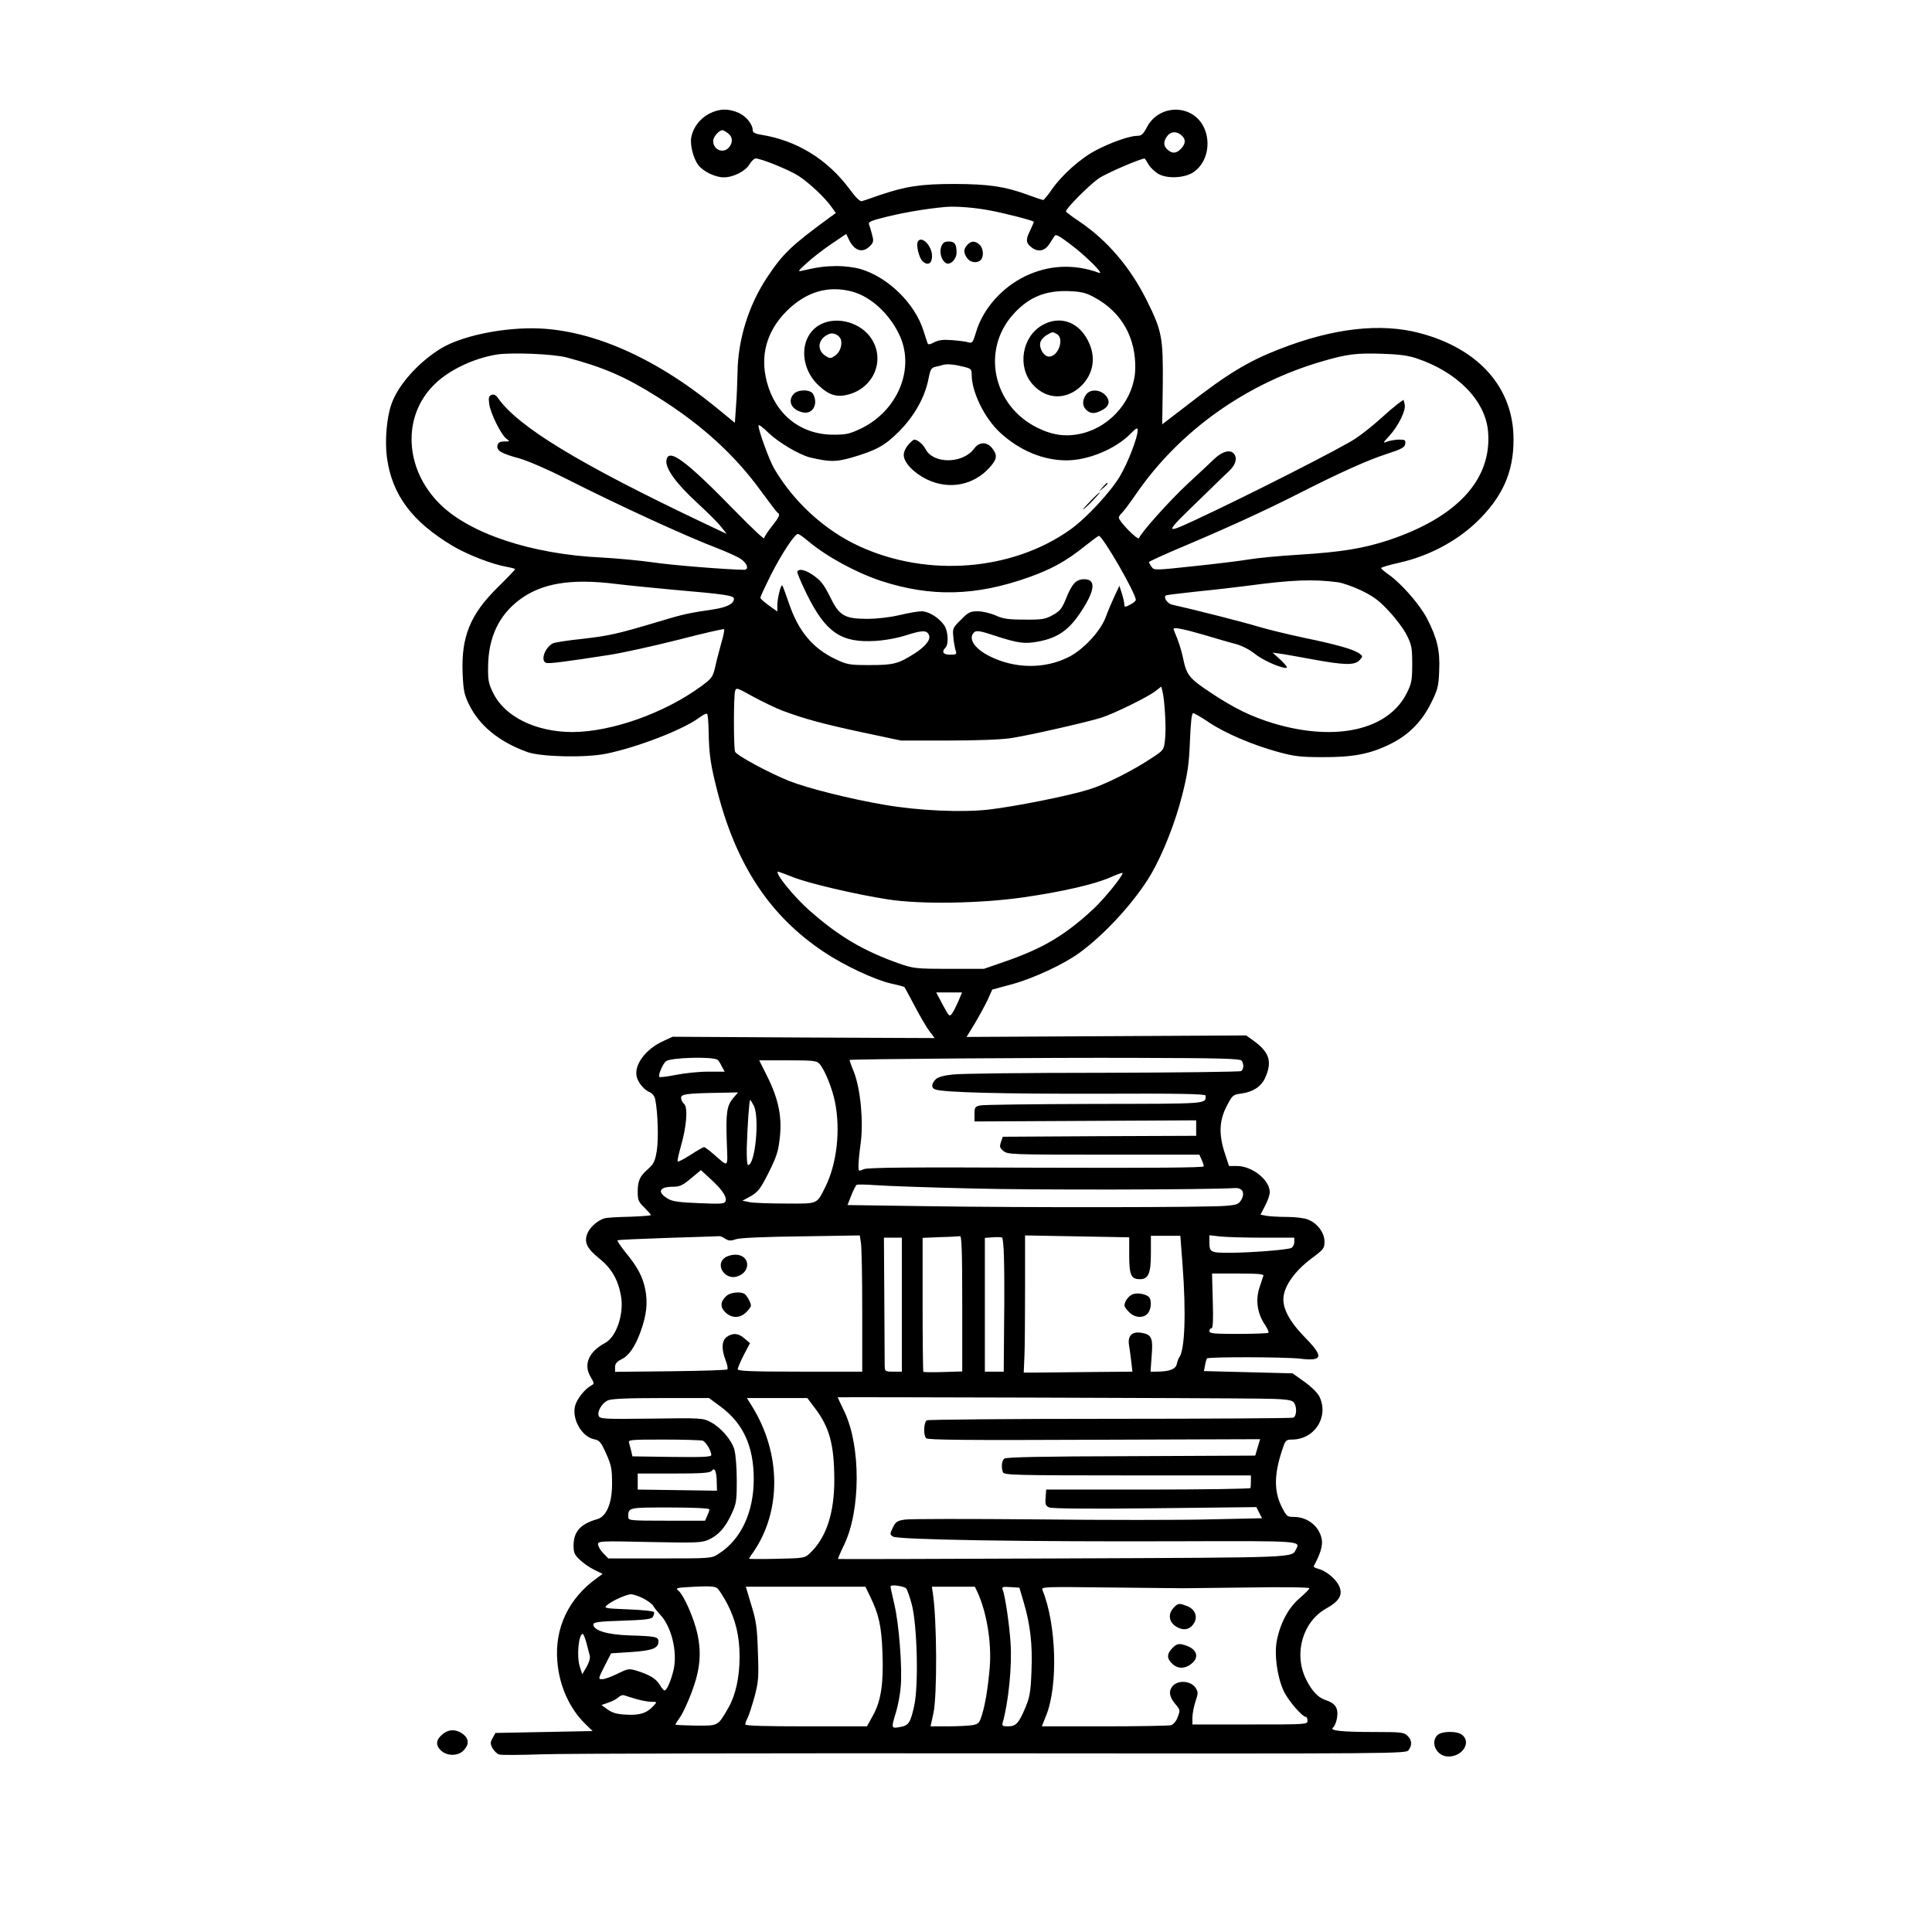
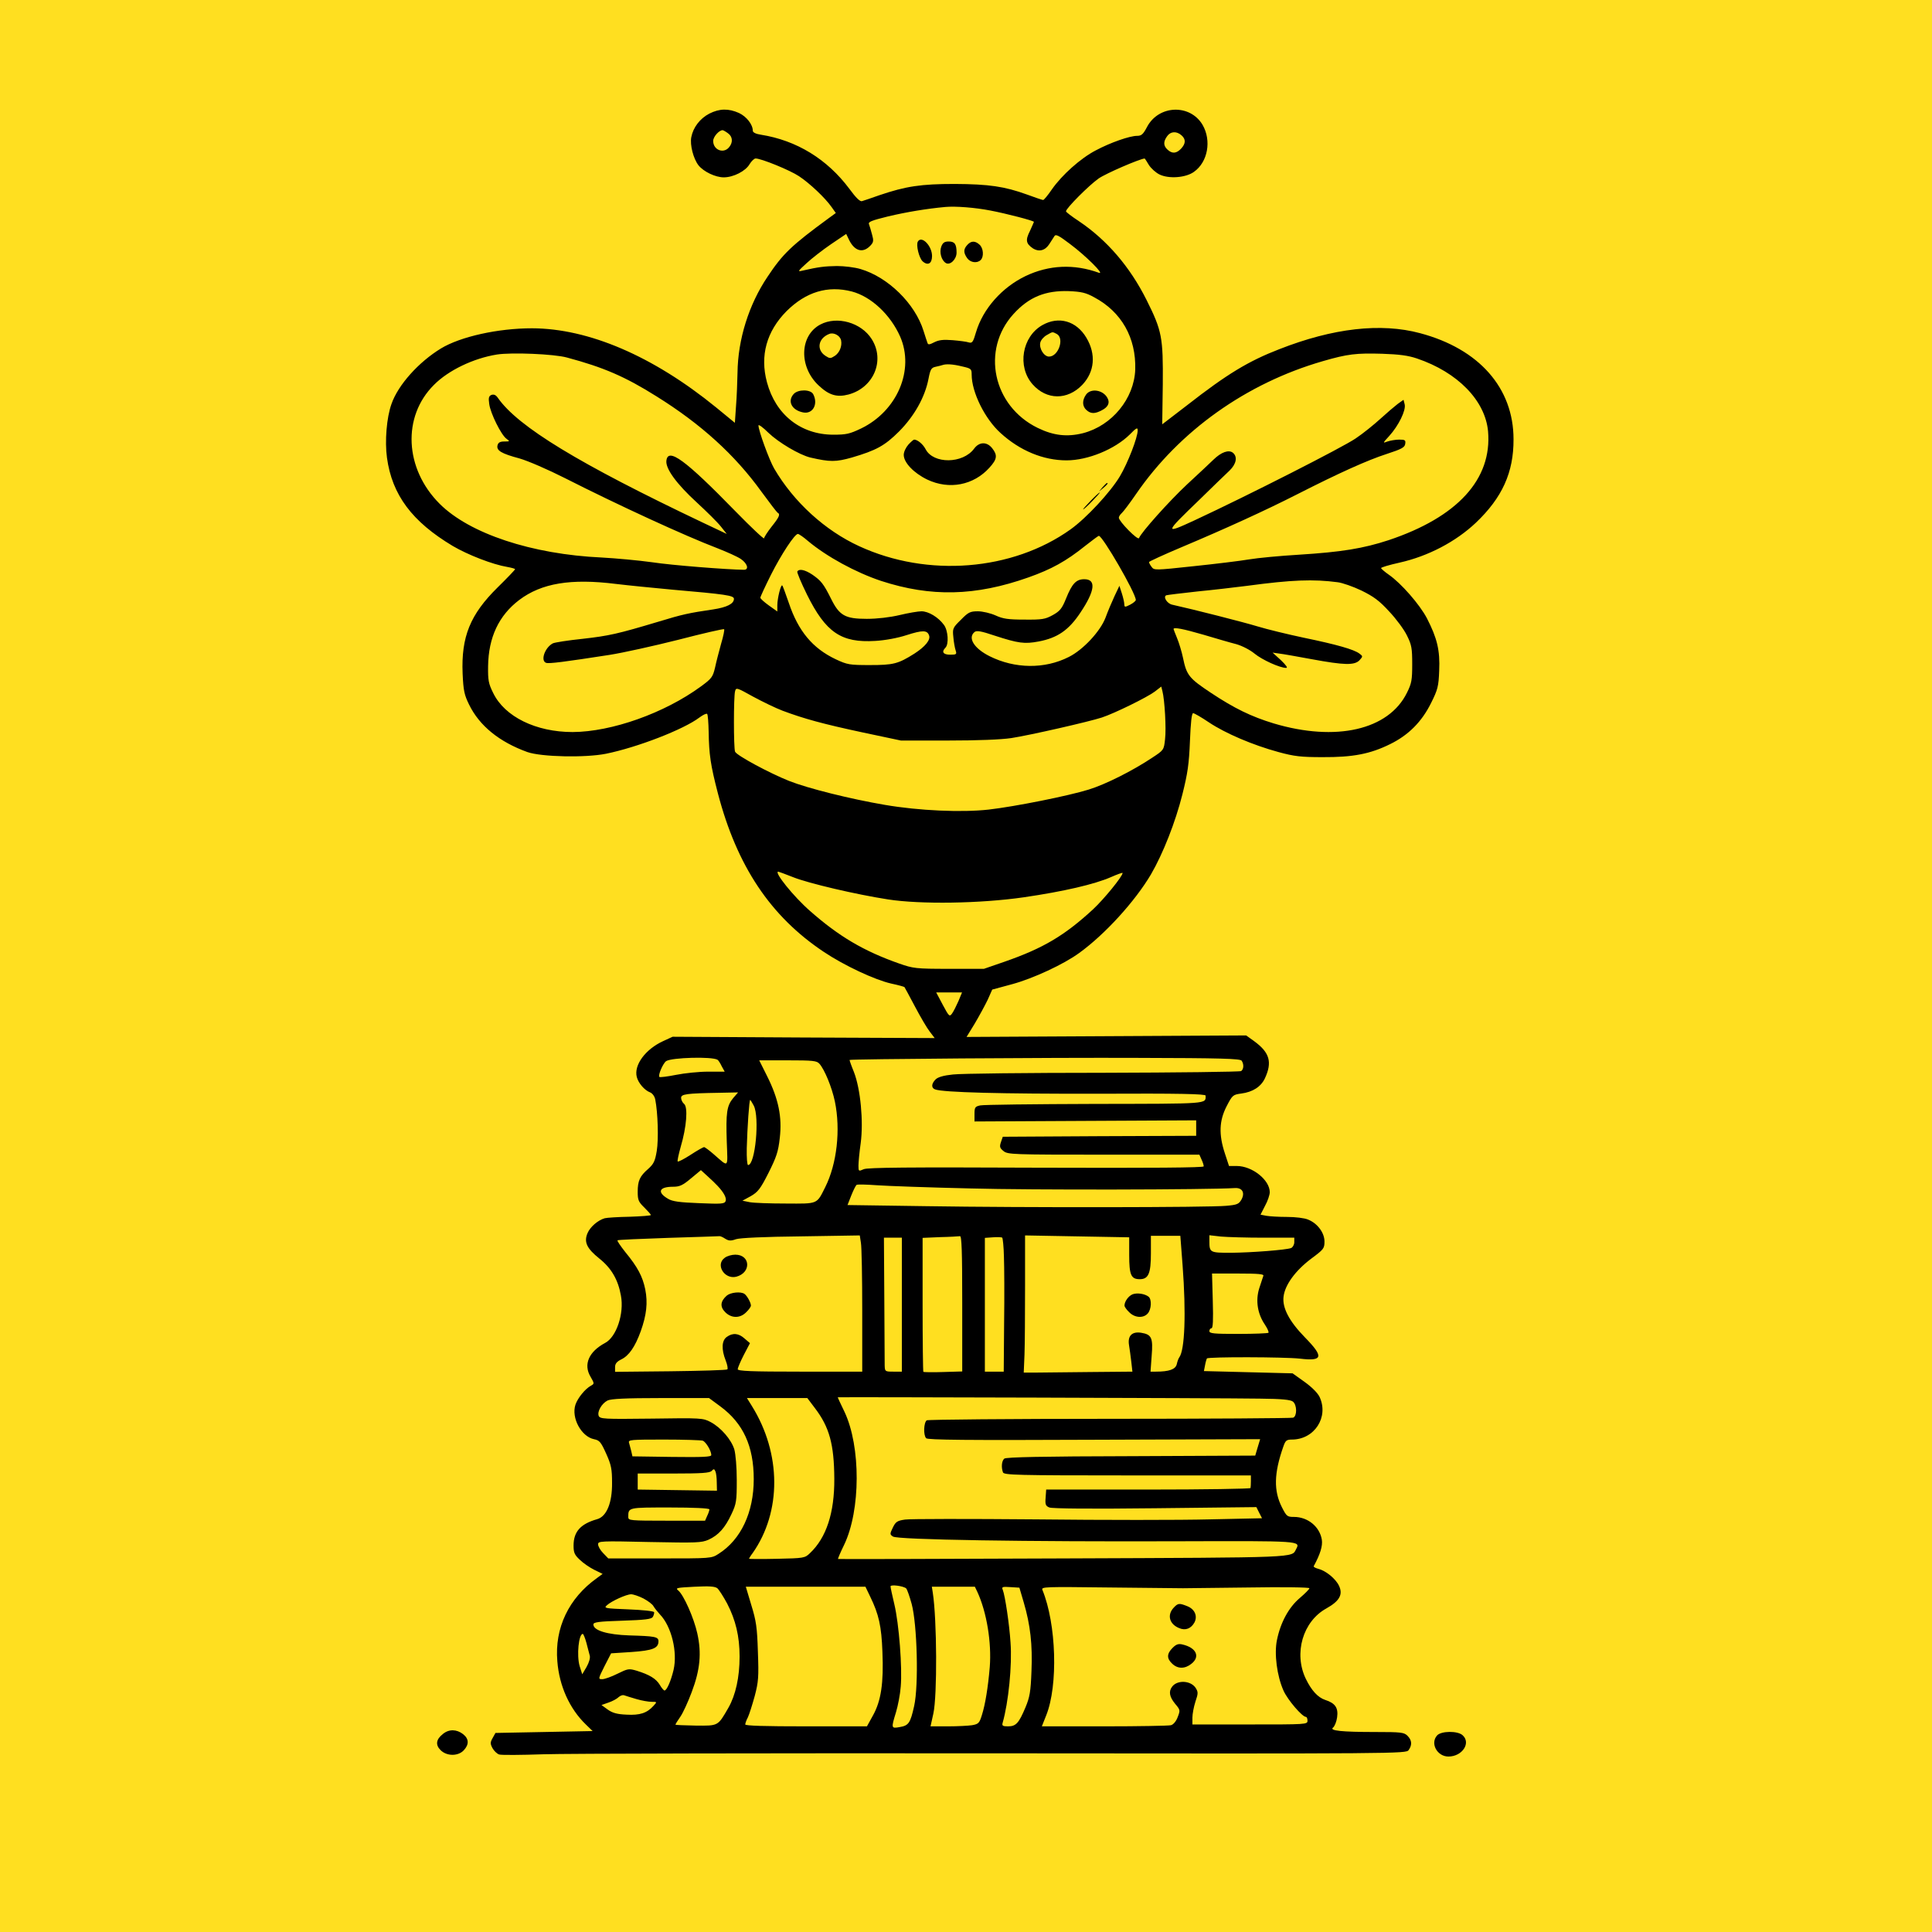
- <svg xmlns="http://www.w3.org/2000/svg" height="1024pt" preserveAspectRatio="xMidYMid meet" viewBox="0 0 1024 1024" width="1024pt">
+ <svg xmlns="http://www.w3.org/2000/svg" height="1024pt" preserveAspectRatio="xMidYMid meet" viewBox="0 0 1024 1024" fill="#000000" width="1024pt">
+   <rect width="1024" height="1024" fill="#ffdf20" />
  <g transform="matrix(.1 0 0 -.1 0 1024)">
    <path d="m3760 9638c-50-26-86-73-96-125-8-41 11-114 38-149 27-34 90-64 134-64 51 0 116 33 137 70 10 16 24 30 32 30 30 0 182-62 230-94 56-37 139-115 173-164l22-31-37-27c-198-145-244-189-325-311-99-147-157-332-159-508-1-49-4-130-8-178l-6-88-100 82c-334 272-675 418-975 419-180 0-379-44-483-107-118-72-227-193-262-294-26-72-36-198-24-285 27-197 133-339 349-468 80-47 211-98 289-111 22-4 41-9 41-12s-42-47-93-97c-145-143-193-261-185-456 4-91 9-113 34-164 55-113 160-198 309-252 74-26 307-31 417-9 167 34 412 129 495 192 19 14 37 23 41 19s7-47 8-94c2-121 10-177 49-327 101-386 279-652 561-840 109-73 270-148 357-168 38-8 70-17 71-19 2-2 26-48 55-102 29-55 64-115 79-134l26-34-694 3-695 4-50-23c-94-43-156-127-140-190 8-32 41-71 71-82 12-5 24-21 27-38 14-70 18-211 8-272-9-54-16-69-45-95-45-39-56-63-56-122 0-43 4-53 35-83 19-19 35-37 35-40s-51-7-112-9c-62-1-122-5-133-8-37-11-77-46-91-79-20-47-4-81 62-134 64-51 100-112 115-197 18-95-24-220-84-251-86-46-116-114-77-179 20-35 21-37 3-47-32-17-71-66-83-101-23-70 31-169 98-183 30-6 37-15 65-77 27-60 31-82 31-155 1-106-29-178-79-192-88-25-125-66-125-140 0-37 5-49 33-75 17-17 52-41 76-53l45-22-30-22c-150-107-225-265-210-441 10-131 65-252 151-335l36-35-258-5-257-5-15-27c-13-23-13-30-1-53 8-15 24-30 35-34s117-3 235 1 1195 6 2393 5c2146-2 2179-2 2193 17 19 27 18 52-6 76-18 18-33 20-169 20-180 0-248 7-225 24 8 7 18 31 21 54 7 50-10 75-63 92-39 13-73 50-103 112-65 135-16 304 109 373 70 39 89 74 67 120-18 38-70 80-110 90-15 4-26 10-24 14 35 64 48 108 43 140-11 69-74 121-148 121-35 0-39 3-63 50-45 88-43 181 7 323 11 32 17 37 45 37 120 0 197 119 147 226-10 21-42 53-80 80l-63 45-235 6-235 6 6 31c3 17 8 33 10 36 8 9 410 8 492-1 123-15 129 9 27 113-83 85-120 156-113 215 7 62 62 138 147 202 66 49 70 54 70 91 0 46-37 96-87 116-18 8-67 14-111 14s-93 3-110 6l-31 6 24 47c14 25 25 58 25 72 0 65-93 139-175 139h-41l-22 67c-33 100-30 173 9 249 31 60 34 62 78 68 61 8 104 36 125 80 40 86 26 137-56 197l-43 31-741-4-741-4 44 72c23 39 54 96 68 125l24 54 107 29c110 30 272 105 354 165 137 99 296 274 380 416 64 110 130 277 167 425 28 112 35 160 40 283 4 98 9 147 17 147 6 0 44-22 84-49 87-58 232-120 368-157 84-23 120-27 234-27 161-1 253 17 358 69 98 48 168 119 217 218 35 70 40 88 43 171 5 108-11 173-65 278-39 74-137 186-202 231-23 16-41 32-41 35 0 4 44 17 98 29 152 34 298 111 404 211 140 133 201 267 200 443 0 272-183 479-495 562-208 56-462 27-747-85-163-63-277-132-487-296l-133-102 3 212c2 249-4 283-86 447-88 176-210 318-359 418-38 25-68 48-68 52 0 16 123 139 173 174 39 27 215 103 244 106 1 0 11-15 22-34 12-19 38-42 57-51 50-24 139-17 182 14 74 52 94 166 46 249-66 112-232 106-294-10-21-40-30-48-53-48-39 0-140-35-219-77-81-42-180-131-233-207-21-31-42-56-46-56s-43 13-86 29c-119 43-201 55-383 56-178 0-259-12-400-60-41-15-82-28-91-31-10-4-32 17-67 65-118 158-280 257-469 287-27 4-43 12-43 21 0 33-33 75-73 94-56 25-103 24-157-3zm98-104c26-18 28-50 5-76-30-34-83-12-83 35 0 22 31 57 50 57 3 0 16-7 28-16zm2404-11c24-21 23-44-2-71-25-26-47-28-72-5-22 20-23 42-2 71 18 26 50 28 76 5zm-1012-399c84-16 230-54 230-60 0-2-10-23-21-48-25-49-21-67 15-92 33-21 66-12 88 23 10 15 22 34 27 42 7 11 24 2 82-42 82-61 186-164 154-153-132 48-265 42-389-17-125-60-226-173-263-298-15-52-20-59-38-54-11 4-50 9-86 12-50 4-73 1-97-11-25-13-33-14-36-4-3 7-12 36-21 64-45 145-188 285-334 328-30 9-86 16-125 16-65-1-98-5-181-24-29-7-28-5 20 39 28 26 86 71 130 101l80 54 17-35c30-58 74-68 113-25 15 16 16 26 7 57-5 21-13 45-16 54-6 13 12 20 101 42 97 23 205 41 303 50 55 5 158-3 240-19zm-735-429c102-27 204-122 256-239 77-176-15-394-207-487-61-29-78-33-149-33-171 1-304 106-350 278-38 141-2 270 104 377 103 102 218 137 346 104zm1285-31c144-77 222-214 217-383-6-154-123-297-277-337-84-21-156-13-240 28-238 116-301 414-128 604 82 90 169 125 293 121 66-3 90-8 135-33zm-2795-319c194-52 308-101 475-206 236-147 415-310 555-504 44-60 83-111 87-113 15-7 8-23-32-73-22-28-40-56-40-62 0-7-69 58-153 144-266 273-357 339-365 267-5-42 54-123 161-221 53-49 111-106 128-128l31-39-129 61c-656 312-977 507-1084 660-11 16-21 20-34 16-14-6-17-15-12-48 6-49 64-166 92-185 18-13 18-14-12-14-22 0-32-5-36-20-7-28 20-44 117-70 45-13 149-58 240-104 284-144 636-306 809-372 51-20 107-45 124-57 35-24 44-57 16-57-88 1-383 24-487 40-72 10-192 21-266 25-372 17-702 127-860 285-186 186-199 462-30 630 76 77 209 141 334 161 77 12 302 3 371-16zm4505-5c216-73 362-223 377-386 22-254-162-455-527-577-134-44-250-63-475-77-99-6-218-17-265-25s-179-24-294-36c-204-22-209-22-222-4-8 10-14 22-14 26 0 3 78 39 173 79 235 99 445 195 612 280 224 114 373 181 475 214 80 26 96 35 98 54 3 19-1 22-32 22-19 0-47-5-62-10-26-10-26-9 9 29 50 55 90 137 82 168l-6 24-31-22c-17-13-58-48-92-79s-92-78-131-104c-67-46-568-301-854-434-162-75-160-70 27 110 69 68 141 137 159 154 36 35 43 73 18 94-22 18-62 4-103-36-20-19-83-79-141-132-94-88-242-253-254-284-6-14-106 88-107 108 0 6 7 17 16 25 8 7 42 52 75 100 230 335 585 588 991 705 131 38 177 43 314 39 89-3 137-9 184-25zm-2411-42c48-11 51-13 51-43 0-94 70-235 153-310 103-94 227-145 350-145 113 0 256 59 335 137 35 36 42 39 42 22 0-38-52-172-94-243-50-84-178-222-262-282-308-220-758-256-1120-89-181 83-347 234-451 412-26 45-83 201-83 228 0 7 24-10 53-39 53-51 164-117 222-131 104-24 135-24 220 0 129 38 174 62 251 139 80 81 136 180 155 277 10 52 15 60 38 65 14 3 31 7 36 9 20 7 55 5 104-7zm-817-925c99-83 253-167 388-212 264-86 500-81 782 19 121 43 198 85 300 167 37 29 69 53 72 53 20 0 196-304 196-340 0-5-13-16-30-25-28-14-30-14-31 2 0 10-6 36-13 58l-13 40-26-55c-14-30-36-82-48-115-28-72-118-169-194-207-128-65-286-63-420 4-82 41-117 97-80 128 11 9 33 6 107-19 126-41 158-45 233-31 100 19 160 60 222 154 77 115 84 176 20 176-43 0-65-23-97-103-21-52-32-66-70-87-40-22-56-25-150-24-86 0-114 4-153 22-27 12-69 22-94 22-41 0-51-5-90-45-43-42-45-46-40-92 2-26 8-58 12-70 7-21 4-23-29-23-37 0-47 15-25 37 19 19 14 92-8 121-30 41-82 72-119 72-18 0-70-9-116-20-51-12-118-20-174-20-114 0-145 17-189 106-40 80-53 96-99 128-39 26-70 33-80 17-3-4 20-59 51-122 100-202 182-257 362-246 52 3 118 15 167 31 84 27 108 26 118-1 10-24-20-60-77-97-87-55-112-61-237-61-108 0-119 2-181 31-122 58-198 149-248 298-17 49-32 91-35 93-7 7-26-68-26-105v-33l-45 32c-25 18-45 36-45 41s25 59 56 121c55 109 126 217 143 217 5 0 29-16 53-37zm2808-219c25-3 82-23 126-44 65-32 95-54 147-111 37-39 79-96 94-127 25-50 28-68 28-152s-3-102-28-152c-97-197-376-261-707-162-118 36-207 79-332 162-116 77-129 93-148 186-7 33-21 79-31 103-10 25-19 47-19 49 0 11 51 1 158-30 64-19 142-42 174-50 32-9 74-31 97-50 40-33 134-76 168-76 10 0-1 15-28 41l-44 40 35-5c19-2 97-16 173-30 173-32 227-33 253-5 18 20 18 21-1 35-29 22-121 48-295 84-85 18-196 45-245 60-72 22-339 90-452 115-28 6-50 43-31 50 7 2 81 11 163 20 83 8 202 22 265 30 238 32 351 36 480 19zm-3825-9c66-8 199-21 295-30 287-25 330-31 330-49 0-26-37-45-110-56-129-19-162-26-290-65-217-65-262-75-403-91-77-8-147-19-157-24-43-23-66-92-36-103 14-6 98 5 337 42 70 11 233 47 364 80 131 34 240 59 243 56 3-2-4-37-16-77-11-40-26-97-32-126-12-50-17-58-76-101-193-141-472-240-679-241-194 0-360 81-421 207-25 50-28 68-27 142 2 153 57 269 165 351 118 89 273 115 513 85zm883-672c115-43 214-70 424-115l203-43h250c158 0 281 5 335 13 98 15 413 87 480 109s240 107 280 137l35 27 6-24c12-46 21-199 14-255-6-57-7-58-68-98-102-68-246-141-337-169-106-33-390-90-530-106-143-16-369-6-550 25-182 31-407 87-508 127-105 42-278 135-286 155s-8 292 0 320c5 21 9 20 95-28 50-27 120-61 157-75zm55-882c82-33 335-92 503-118 173-27 490-22 719 11 213 31 376 69 463 107 34 15 62 25 62 22 0-18-99-139-157-193-151-139-264-206-468-277l-110-38h-185c-177 0-189 2-264 28-188 66-320 144-473 279-87 76-193 208-168 208 2 0 38-13 78-29zm877-657c-11-25-26-55-34-66-13-18-16-16-49 46l-35 66h69 68zm-1277-311c4-2 14-17 22-34l16-29h-88c-49 0-125-8-170-17s-85-14-88-11c-9 8 20 74 36 84 30 19 242 25 272 7zm2778-5c13-19 11-46-3-55-7-4-337-8-733-9-396 0-753-4-794-9-50-5-80-14-92-26-23-23-24-45-3-53 42-16 348-24 866-23 428 2 568-1 568-10 0-45 24-43-589-44-317-1-589-4-606-8-27-6-30-10-30-46v-39l588 3 587 3v-41-41l-512-2-513-3-10-29c-8-24-6-31 14-47 22-18 47-19 531-19h507l11-25c7-14 12-31 12-37 0-7-265-9-887-7-686 3-894 1-915-8-27-12-28-12-28 19 0 17 5 71 12 120 15 115-1 286-36 376-14 34-24 63-23 64 6 5 1067 13 1526 11 443-1 545-4 552-15zm-2238-16c27-30 66-124 82-200 31-150 11-330-51-454-46-92-37-88-208-87-83 0-169 3-191 7l-40 8 44 24c38 22 51 38 94 123 42 84 52 112 60 186 13 111-7 207-67 327l-42 84h151c133 0 154-2 168-18zm-457-182c-34-41-39-78-34-231 5-144 13-138-70-66-23 20-46 37-50 37-5 0-37-18-72-41-34-22-65-38-68-35s5 38 16 78c31 105 39 209 18 227-9 7-16 22-16 32 0 20 27 24 203 27l99 2zm109-40c32-61 8-315-30-315-5 0-8 37-7 90 3 109 13 255 18 255 2 0 10-13 19-30zm-192-425c34-36 49-65 43-81-6-15-22-16-141-11-103 4-141 9-164 23-60 35-48 64 26 64 35 0 51 7 95 44l53 44 35-32c19-17 43-40 53-51zm1342-14c317-9 1257-7 1399 2 40 3 56-24 36-61-14-24-23-28-80-33-90-9-1079-10-1588-2l-420 6 20 51c11 28 24 53 28 56 5 3 53 2 107-2s278-12 498-17zm-1302-266c19-12 30-13 58-3 21 7 152 13 345 15l311 5 6-39c4-21 7-183 7-360v-323h-330c-257 0-330 3-330 13 0 6 14 40 32 75l33 63-28 24c-32 29-63 32-95 9-27-19-29-66-6-124 9-23 13-44 9-48-3-4-139-8-301-10l-294-3v25c0 18 9 29 33 41 40 19 73 66 103 149 31 87 38 151 24 222-14 68-40 118-106 198-25 32-44 59-41 62 2 3 123 8 268 13 145 4 268 9 272 9 4 1 18-5 30-13zm1257-344v-360l-101-3c-55-2-103-1-105 1s-4 163-4 357v353l93 4c50 1 98 4 105 5 9 2 12-75 12-357zm221 249c2-52 3-211 1-352l-2-258h-50-50v354 355l43 3c23 2 45 1 49-2 3-3 8-48 9-100zm664 8c0-106 10-128 56-128s59 30 59 137v93h78 78l12-157c19-254 12-449-18-488-4-5-10-22-13-36-7-27-40-39-111-39h-28l6 83c8 96 0 114-55 123-49 8-73-16-65-65 3-20 9-60 12-88l6-53-221-2c-121-1-251-3-288-3h-67l4 95c2 52 3 216 3 364v268l276-5 276-5zm711 92h164v-24c0-13-8-27-17-31-28-10-208-24-319-25-111 0-114 1-114 62v31l61-7c34-3 136-6 225-6zm-1916-355v-355h-45c-44 0-45 1-46 33 0 17-1 177-2 354l-2 323h48 47zm1916 153c-2-7-12-37-22-67-20-65-9-135 31-193 13-20 21-38 18-42-4-3-75-6-160-6-129 0-153 2-153 15 0 8 5 15 11 15 8 0 10 42 7 145l-4 145h139c107 0 137-3 133-12zm-20-651c119-1 165-6 177-16 22-18 22-77 1-85-9-3-446-6-972-6s-963-4-970-8c-16-11-19-79-3-95 9-9 211-11 891-8l879 3-13-43-13-44-658-3c-466-1-662-5-672-13-14-12-17-46-7-73 6-14 73-16 660-16h654v-30c0-16-1-33-2-37-2-4-246-8-543-8h-540l-3-43c-3-36 0-44 20-52 15-6 220-8 560-4l537 6 15-30 15-29-277-6c-152-4-567-4-922 0-355 3-667 3-693-1-42-6-50-12-65-43-16-33-16-36 1-47 22-17 708-28 1526-25 636 2 634 2 611-41-25-47 31-45-1234-50-655-3-1192-4-1194-3s12 34 32 75c88 183 89 521 2 705-20 41-36 76-36 77 0 2 2053-4 2236-7zm-2857-42c120-89 176-210 176-385 0-176-68-321-187-396-37-24-40-24-311-24h-273l-27 28c-15 15-27 36-27 47 0 17 12 18 273 12 250-5 275-4 312 12 53 24 88 63 122 136 26 55 28 70 28 180 0 69-6 138-13 163-16 52-71 116-126 145-40 21-49 22-313 18-253-3-273-2-280 15-8 23 16 65 47 81 18 9 96 13 281 13h257zm500-8c77-101 102-192 103-375 1-180-42-312-129-394-27-26-31-27-176-30-81-2-147-1-147 0 0 2 8 16 19 30 154 219 153 528-4 780l-26 42h160 160zm-594-173c17-7 45-54 45-76 0-10-43-12-209-10l-209 3-6 27c-4 15-9 35-12 45-5 16 8 17 185 17 104 0 197-3 206-6zm74-222 1-43-210 3-210 3v43 42h190c149 0 192 3 202 14 11 12 14 11 20-3 4-9 7-35 7-59zm-39-142c0-5-5-21-12-35l-11-25h-204c-193 0-203 1-203 19 0 52-3 51 221 51 126 0 209-4 209-10zm94-499c45-87 66-174 66-281 0-110-21-204-59-271-57-99-53-96-174-95-59 1-107 3-107 5 0 3 12 22 26 42s41 79 60 130c45 119 53 207 30 311-18 82-72 204-101 228-17 14-8 15 86 20 78 4 108 2 121-8 9-8 32-44 52-81zm949 80c5-5 18-42 29-82 29-107 38-432 13-542-20-90-29-103-77-111-45-8-45-6-19 79 10 33 22 94 25 135 9 99-9 334-34 438-11 46-20 88-20 94 0 11 69 2 83-11zm-191-43c46-94 60-157 65-293 7-165-7-260-50-337l-32-58h-322c-219 0-323 3-323 10 0 6 6 23 14 38 7 15 23 65 36 112 20 76 22 101 17 235-4 129-9 164-35 248l-29 97h317 317zm568 25c50-108 76-269 66-398-9-107-24-200-42-256-13-42-18-47-52-53-20-3-78-6-128-6h-92l15 68c21 95 19 498-3 640l-5 32h114 114zm246-56c35-119 47-224 41-365-4-108-9-137-32-192-35-83-50-100-92-100-28 0-33 3-29 18 31 108 51 305 42 426-6 96-29 249-41 279-7 16-3 18 40 15l48-3zm844 75c14 0 170 2 348 4 179 3 322 1 322-4s-23-28-51-52c-58-49-102-129-121-223-15-72 0-190 35-268 22-49 99-139 119-139 4 0 8-9 8-20 0-20-7-20-305-20h-305v36c0 19 7 57 16 85 15 44 15 51 1 73-26 39-96 43-124 7-20-26-15-54 15-91 28-33 28-35 14-71-8-22-23-40-36-43-11-3-170-6-352-6h-332l23 58c64 159 54 485-20 665-7 17 11 17 356 13 200-2 375-4 389-4zm-2860-54c24-13 49-31 54-42 6-10 21-29 34-43 61-63 94-199 72-294-14-59-36-109-48-109-4 0-16 14-25 30-20 33-55 54-123 75-41 12-46 11-101-16-32-16-68-29-81-29-22 0-22 1 12 69l35 68 108 7c113 8 143 20 143 57 0 24-19 27-155 31-116 4-190 26-190 58 0 12 26 16 153 20 121 4 155 8 162 20 5 8 8 20 7 25-2 6-61 12-136 15-126 5-132 6-114 22 24 22 103 58 128 58 12 0 41-10 65-22zm-302-235c7-27 15-57 18-69s-4-36-17-59l-23-39-14 44c-16 56-5 170 17 170 3 0 12-21 19-47zm267-299c28-8 63-14 79-14 29 0 29 0 10-21-35-39-73-51-143-47-50 2-75 9-100 27l-33 24 37 13c21 7 45 20 54 29 9 8 22 13 31 9 8-3 38-12 65-20z" />
    <path d="m4865 8960c-11-18 6-87 25-105 28-25 50-12 50 28 0 54-55 110-75 77z" />
    <path d="m4989 8933c-11-30 0-72 24-87 22-14 57 19 57 55 0 45-10 59-41 59-23 0-32-6-40-27z" />
    <path d="m5127 8942c-21-23-21-41-1-70 17-24 53-29 72-10 18 18 14 63-6 81-24 22-45 21-65-1z" />
    <path d="m4348 8520c-110-58-115-224-9-323 55-52 97-64 158-48 134 36 195 181 123 294-55 87-183 124-272 77zm110-84c6-31-8-65-33-82-23-15-27-15-50 0-49 32-39 93 20 116 24 10 58-9 63-34z" />
    <path d="m4207 8152c-35-38-11-86 50-98 51-10 81 44 53 97-14 26-80 26-103 1z" />
    <path d="m5525 8517c-108-61-135-220-52-314 74-84 185-85 264-2 65 69 73 162 21 249-53 89-146 116-233 67zm76-47c42-23 9-120-41-120-27 0-54 44-46 75 3 13 19 31 34 39 33 19 29 18 53 6z" />
    <path d="m5756 8148c-21-30-20-61 2-81 23-21 45-21 81-2 34 17 45 40 31 65-23 44-89 54-114 18z" />
    <path d="m4815 7884c-14-16-25-39-25-55 0-41 54-97 125-131 116-55 245-30 329 63 41 45 44 66 15 103-28 36-69 35-96-2-60-81-216-82-257-3-14 27-43 51-61 51-3 0-17-12-30-26z" />
    <path d="m5844 7658-19-23 23 19c21 18 27 26 19 26-2 0-12-10-23-22z" />
    <path d="m5780 7585c-24-25-42-45-39-45s25 20 49 45 42 45 39 45-25-20-49-45z" />
    <path d="m3842 3574c-52-36-3-116 60-101 81 21 76 117-5 117-18 0-43-7-55-16z" />
    <path d="m3852 3373c-34-30-37-59-8-88 33-33 79-33 111 0 14 13 25 29 25 35 0 16-21 53-34 62-20 14-74 8-94-9z" />
    <path d="m6003 3380c-22-9-43-38-43-60 0-6 11-22 25-35 29-30 75-33 98-7 20 22 22 75 5 89-20 16-61 22-85 13z" />
    <path d="m6220 1718c-35-38-22-86 29-107 34-15 64-3 82 30 17 33 2 69-36 85-45 18-51 18-75-8z" />
    <path d="m6215 1506c-31-31-32-56-2-84 29-28 67-28 101-1 49 38 27 86-47 103-21 5-33 1-52-18z" />
    <path d="m2348 1050c-37-29-41-58-13-86 33-33 93-33 123-1 29 31 28 61-4 86-34 26-74 27-106 1z" />
    <path d="m7617 1042c-38-42 0-112 60-112 73 0 121 72 75 113-26 24-113 23-135-1z" />
  </g>
</svg>
